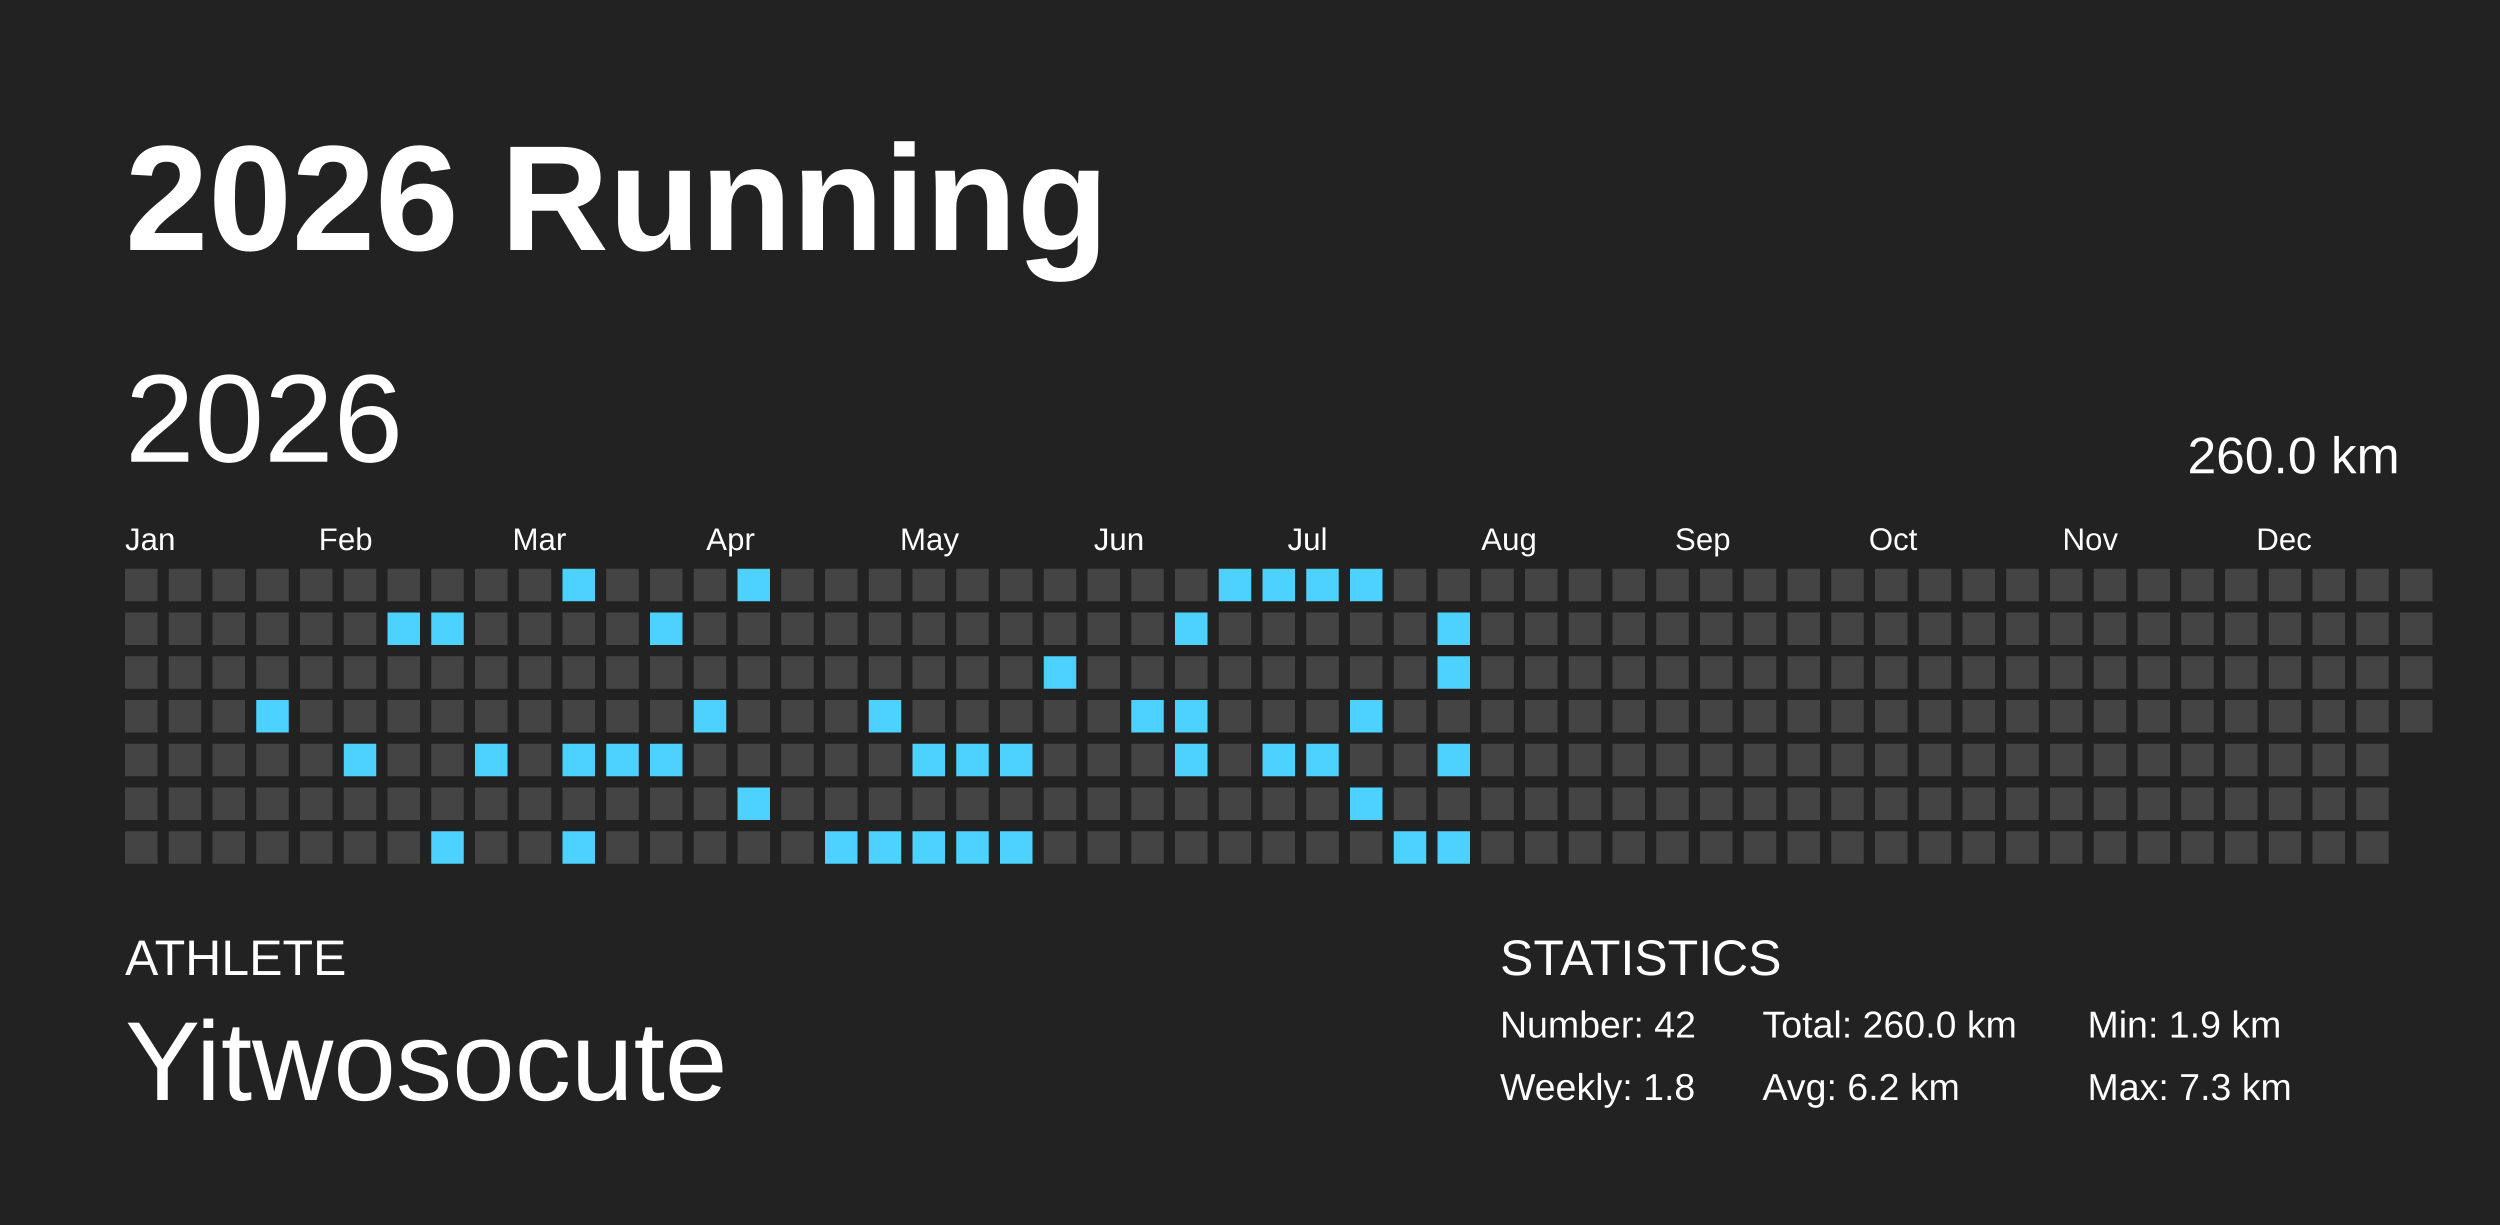
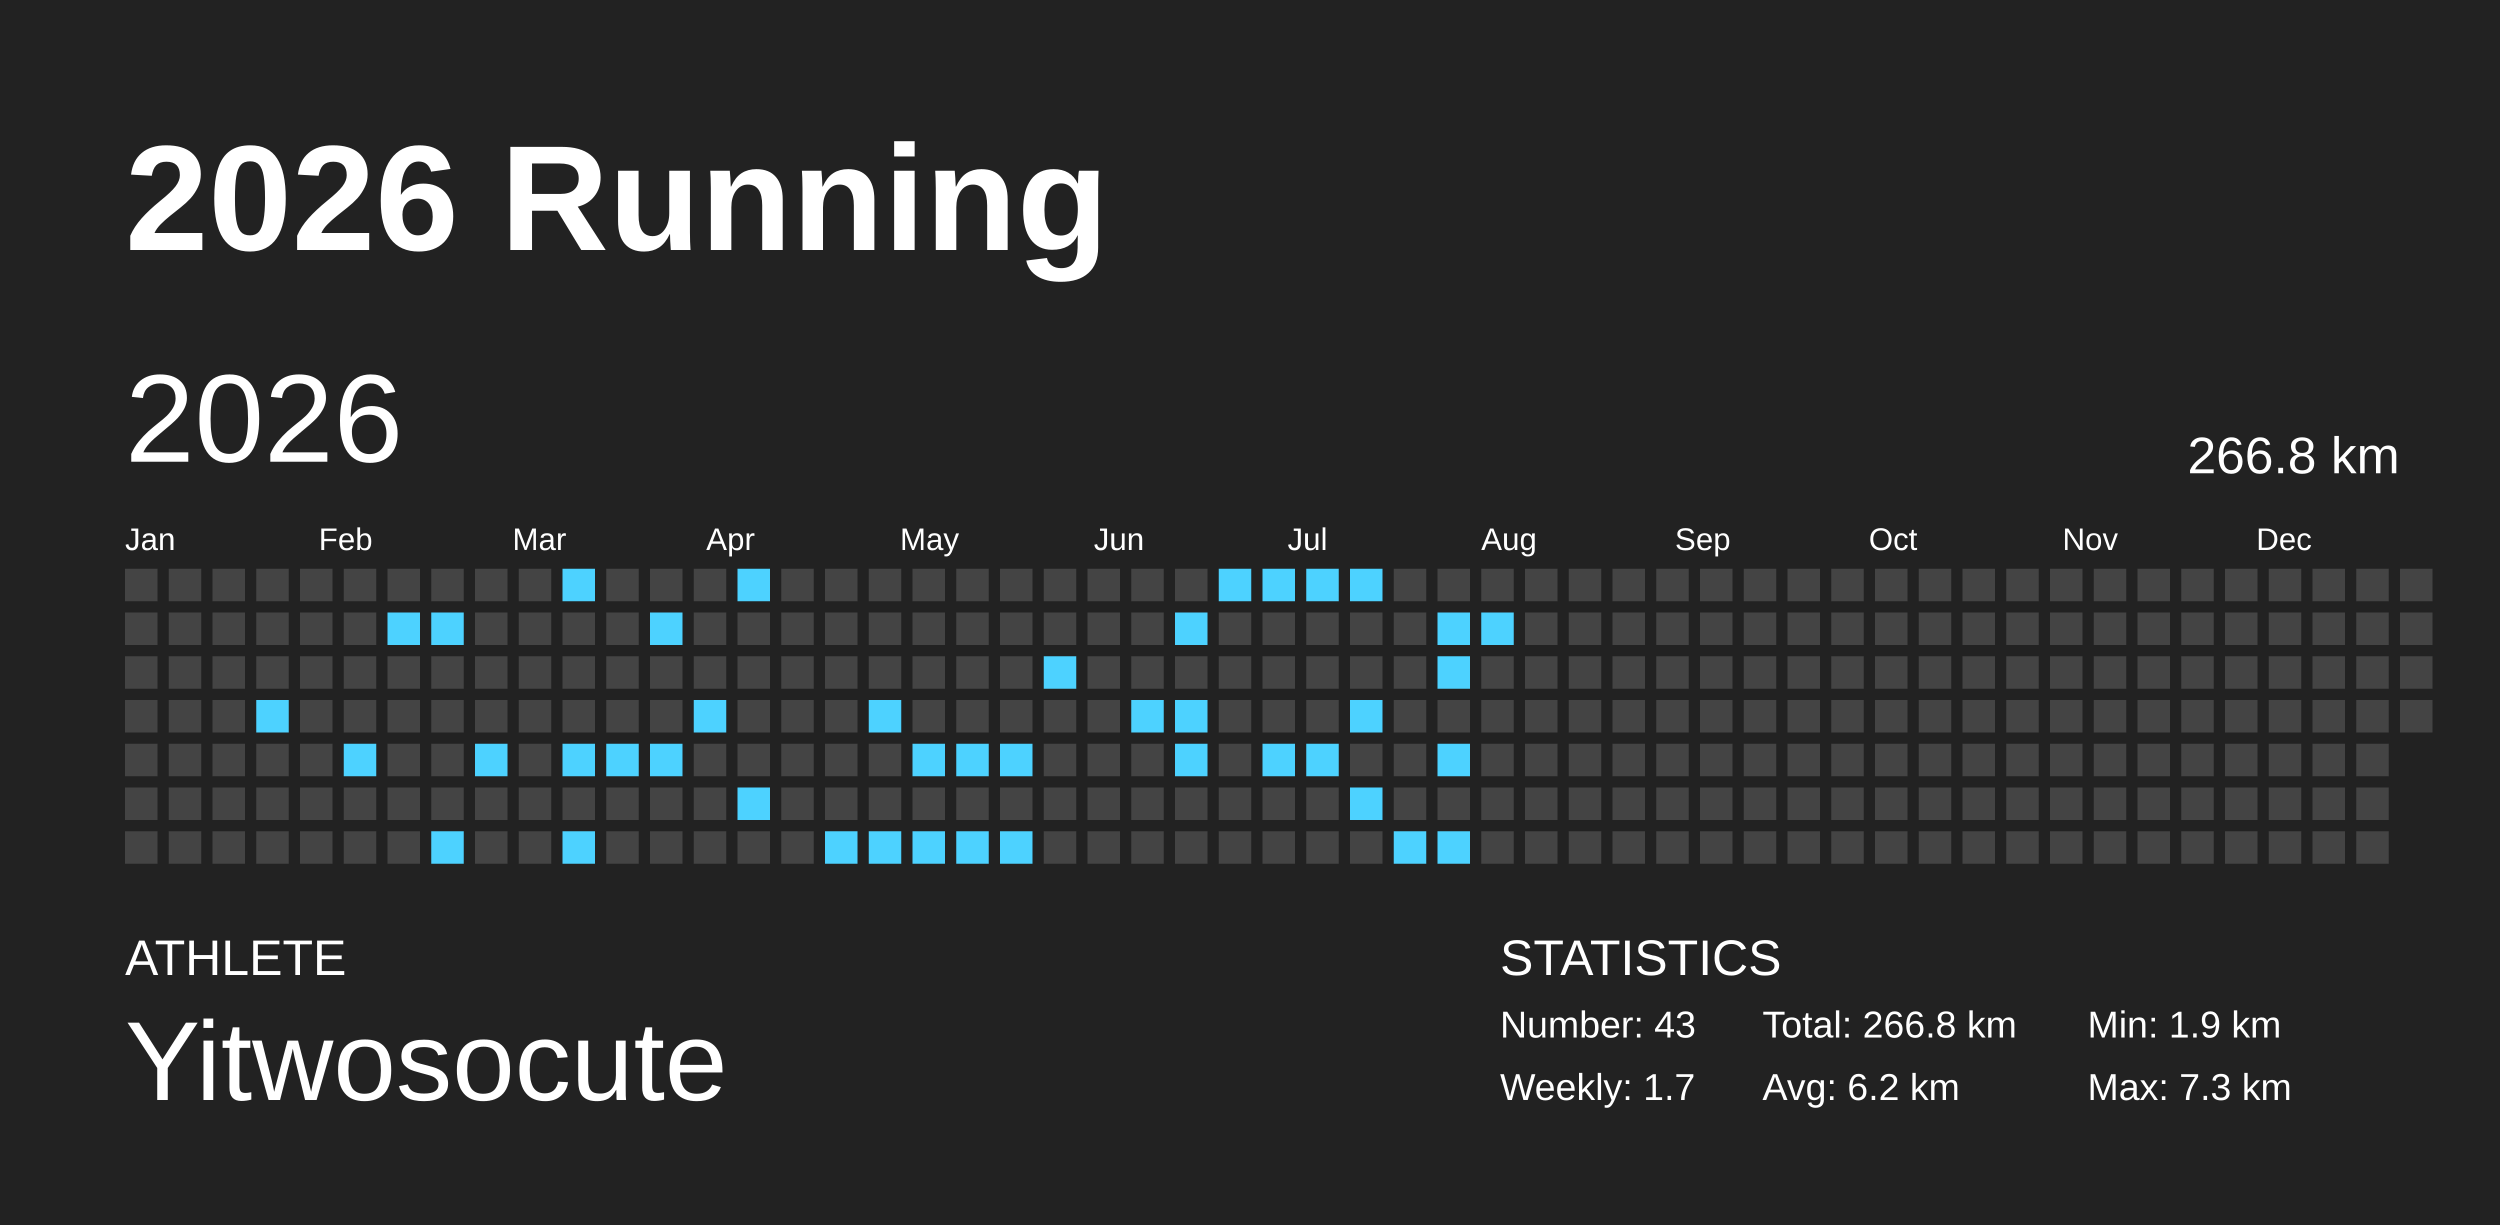
<svg xmlns="http://www.w3.org/2000/svg" baseProfile="full" height="98mm" version="1.1" viewBox="0,0,200,98" width="200mm">
  <defs />
  <rect fill="#222222" height="98" width="200" x="0" y="0" />
  <text fill="#FFFFFF" style="font-size:12px; font-family:Arial; font-weight:bold;" x="10" y="20">2026 Running</text>
  <text fill="#FFFFFF" style="font-size:4px; font-family:Arial" x="10" y="78">ATHLETE</text>
  <text fill="#FFFFFF" style="font-size:9px; font-family:Arial" x="10" y="88">Yitwosocute</text>
  <text fill="#FFFFFF" style="font-size:4px; font-family:Arial" x="120" y="78">STATISTICS</text>
-   <text fill="#FFFFFF" style="font-size:3px; font-family:Arial" x="120" y="83">Number: 42</text>
-   <text fill="#FFFFFF" style="font-size:3px; font-family:Arial" x="120" y="88">Weekly: 1.8</text>
-   <text fill="#FFFFFF" style="font-size:3px; font-family:Arial" x="141" y="83">Total: 260.0 km</text>
+   <text fill="#FFFFFF" style="font-size:3px; font-family:Arial" x="120" y="83">Number: 43</text>
+   <text fill="#FFFFFF" style="font-size:3px; font-family:Arial" x="120" y="88">Weekly: 1.7</text>
+   <text fill="#FFFFFF" style="font-size:3px; font-family:Arial" x="141" y="83">Total: 266.8 km</text>
  <text fill="#FFFFFF" style="font-size:3px; font-family:Arial" x="141" y="88">Avg: 6.2 km</text>
  <text fill="#FFFFFF" style="font-size:3px; font-family:Arial" x="167" y="83">Min: 1.9 km</text>
  <text fill="#FFFFFF" style="font-size:3px; font-family:Arial" x="167" y="88">Max: 7.3 km</text>
  <text dominant-baseline="hanging" fill="#FFFFFF" style="font-size:10.0px; font-family:Arial;" x="10" y="30">2026</text>
-   <text dominant-baseline="hanging" fill="#FFFFFF" style="font-size:4.125px; font-family:Arial;" x="175" y="35">260.0 km</text>
+   <text dominant-baseline="hanging" fill="#FFFFFF" style="font-size:4.125px; font-family:Arial;" x="175" y="35">266.8 km</text>
  <text fill="#FFFFFF" style="font-size:2.5px; font-family:Arial" x="10.0" y="44">Jan</text>
  <text fill="#FFFFFF" style="font-size:2.5px; font-family:Arial" x="25.5" y="44">Feb</text>
  <text fill="#FFFFFF" style="font-size:2.5px; font-family:Arial" x="41.0" y="44">Mar</text>
  <text fill="#FFFFFF" style="font-size:2.5px; font-family:Arial" x="56.5" y="44">Apr</text>
  <text fill="#FFFFFF" style="font-size:2.5px; font-family:Arial" x="72.0" y="44">May</text>
  <text fill="#FFFFFF" style="font-size:2.5px; font-family:Arial" x="87.5" y="44">Jun</text>
  <text fill="#FFFFFF" style="font-size:2.5px; font-family:Arial" x="103.0" y="44">Jul</text>
  <text fill="#FFFFFF" style="font-size:2.5px; font-family:Arial" x="118.5" y="44">Aug</text>
  <text fill="#FFFFFF" style="font-size:2.5px; font-family:Arial" x="134.0" y="44">Sep</text>
  <text fill="#FFFFFF" style="font-size:2.5px; font-family:Arial" x="149.5" y="44">Oct</text>
  <text fill="#FFFFFF" style="font-size:2.5px; font-family:Arial" x="165.0" y="44">Nov</text>
  <text fill="#FFFFFF" style="font-size:2.5px; font-family:Arial" x="180.5" y="44">Dec</text>
  <rect fill="#444444" height="2.6" width="2.6" x="10.0" y="45.5" />
  <rect fill="#444444" height="2.6" width="2.6" x="10.0" y="49.0" />
  <rect fill="#444444" height="2.6" width="2.6" x="10.0" y="52.5" />
  <rect fill="#444444" height="2.6" width="2.6" x="10.0" y="56.0" />
  <rect fill="#444444" height="2.6" width="2.6" x="10.0" y="59.5" />
  <rect fill="#444444" height="2.6" width="2.6" x="10.0" y="63.0" />
  <rect fill="#444444" height="2.6" width="2.6" x="10.0" y="66.5" />
  <rect fill="#444444" height="2.6" width="2.6" x="13.5" y="45.5" />
  <rect fill="#444444" height="2.6" width="2.6" x="13.5" y="49.0" />
  <rect fill="#444444" height="2.6" width="2.6" x="13.5" y="52.5" />
  <rect fill="#444444" height="2.6" width="2.6" x="13.5" y="56.0" />
  <rect fill="#444444" height="2.6" width="2.6" x="13.5" y="59.5" />
  <rect fill="#444444" height="2.6" width="2.6" x="13.5" y="63.0" />
  <rect fill="#444444" height="2.6" width="2.6" x="13.5" y="66.5" />
  <rect fill="#444444" height="2.6" width="2.6" x="17.0" y="45.5" />
  <rect fill="#444444" height="2.6" width="2.6" x="17.0" y="49.0" />
  <rect fill="#444444" height="2.6" width="2.6" x="17.0" y="52.5" />
  <rect fill="#444444" height="2.6" width="2.6" x="17.0" y="56.0" />
  <rect fill="#444444" height="2.6" width="2.6" x="17.0" y="59.5" />
  <rect fill="#444444" height="2.6" width="2.6" x="17.0" y="63.0" />
  <rect fill="#444444" height="2.6" width="2.6" x="17.0" y="66.5" />
  <rect fill="#444444" height="2.6" width="2.6" x="20.5" y="45.5" />
  <rect fill="#444444" height="2.6" width="2.6" x="20.5" y="49.0" />
  <rect fill="#444444" height="2.6" width="2.6" x="20.5" y="52.5" />
  <rect fill="#4dd2ff" height="2.6" width="2.6" x="20.5" y="56.0" />
  <rect fill="#444444" height="2.6" width="2.6" x="20.5" y="59.5" />
  <rect fill="#444444" height="2.6" width="2.6" x="20.5" y="63.0" />
  <rect fill="#444444" height="2.6" width="2.6" x="20.5" y="66.5" />
  <rect fill="#444444" height="2.6" width="2.6" x="24.0" y="45.5" />
  <rect fill="#444444" height="2.6" width="2.6" x="24.0" y="49.0" />
  <rect fill="#444444" height="2.6" width="2.6" x="24.0" y="52.5" />
  <rect fill="#444444" height="2.6" width="2.6" x="24.0" y="56.0" />
  <rect fill="#444444" height="2.6" width="2.6" x="24.0" y="59.5" />
  <rect fill="#444444" height="2.6" width="2.6" x="24.0" y="63.0" />
  <rect fill="#444444" height="2.6" width="2.6" x="24.0" y="66.5" />
  <rect fill="#444444" height="2.6" width="2.6" x="27.5" y="45.5" />
  <rect fill="#444444" height="2.6" width="2.6" x="27.5" y="49.0" />
  <rect fill="#444444" height="2.6" width="2.6" x="27.5" y="52.5" />
  <rect fill="#444444" height="2.6" width="2.6" x="27.5" y="56.0" />
  <rect fill="#4dd2ff" height="2.6" width="2.6" x="27.5" y="59.5" />
  <rect fill="#444444" height="2.6" width="2.6" x="27.5" y="63.0" />
  <rect fill="#444444" height="2.6" width="2.6" x="27.5" y="66.5" />
  <rect fill="#444444" height="2.6" width="2.6" x="31.0" y="45.5" />
  <rect fill="#4dd2ff" height="2.6" width="2.6" x="31.0" y="49.0" />
  <rect fill="#444444" height="2.6" width="2.6" x="31.0" y="52.5" />
  <rect fill="#444444" height="2.6" width="2.6" x="31.0" y="56.0" />
  <rect fill="#444444" height="2.6" width="2.6" x="31.0" y="59.5" />
  <rect fill="#444444" height="2.6" width="2.6" x="31.0" y="63.0" />
  <rect fill="#444444" height="2.6" width="2.6" x="31.0" y="66.5" />
  <rect fill="#444444" height="2.6" width="2.6" x="34.5" y="45.5" />
  <rect fill="#4dd2ff" height="2.6" width="2.6" x="34.5" y="49.0" />
  <rect fill="#444444" height="2.6" width="2.6" x="34.5" y="52.5" />
  <rect fill="#444444" height="2.6" width="2.6" x="34.5" y="56.0" />
  <rect fill="#444444" height="2.6" width="2.6" x="34.5" y="59.5" />
  <rect fill="#444444" height="2.6" width="2.6" x="34.5" y="63.0" />
  <rect fill="#4dd2ff" height="2.6" width="2.6" x="34.5" y="66.5" />
  <rect fill="#444444" height="2.6" width="2.6" x="38.0" y="45.5" />
  <rect fill="#444444" height="2.6" width="2.6" x="38.0" y="49.0" />
  <rect fill="#444444" height="2.6" width="2.6" x="38.0" y="52.5" />
  <rect fill="#444444" height="2.6" width="2.6" x="38.0" y="56.0" />
  <rect fill="#4dd2ff" height="2.6" width="2.6" x="38.0" y="59.5" />
  <rect fill="#444444" height="2.6" width="2.6" x="38.0" y="63.0" />
  <rect fill="#444444" height="2.6" width="2.6" x="38.0" y="66.5" />
  <rect fill="#444444" height="2.6" width="2.6" x="41.5" y="45.5" />
  <rect fill="#444444" height="2.6" width="2.6" x="41.5" y="49.0" />
  <rect fill="#444444" height="2.6" width="2.6" x="41.5" y="52.5" />
  <rect fill="#444444" height="2.6" width="2.6" x="41.5" y="56.0" />
  <rect fill="#444444" height="2.6" width="2.6" x="41.5" y="59.5" />
  <rect fill="#444444" height="2.6" width="2.6" x="41.5" y="63.0" />
  <rect fill="#444444" height="2.6" width="2.6" x="41.5" y="66.5" />
  <rect fill="#4dd2ff" height="2.6" width="2.6" x="45.0" y="45.5" />
  <rect fill="#444444" height="2.6" width="2.6" x="45.0" y="49.0" />
  <rect fill="#444444" height="2.6" width="2.6" x="45.0" y="52.5" />
  <rect fill="#444444" height="2.6" width="2.6" x="45.0" y="56.0" />
  <rect fill="#4dd2ff" height="2.6" width="2.6" x="45.0" y="59.5" />
  <rect fill="#444444" height="2.6" width="2.6" x="45.0" y="63.0" />
  <rect fill="#4dd2ff" height="2.6" width="2.6" x="45.0" y="66.5" />
  <rect fill="#444444" height="2.6" width="2.6" x="48.5" y="45.5" />
  <rect fill="#444444" height="2.6" width="2.6" x="48.5" y="49.0" />
  <rect fill="#444444" height="2.6" width="2.6" x="48.5" y="52.5" />
  <rect fill="#444444" height="2.6" width="2.6" x="48.5" y="56.0" />
  <rect fill="#4dd2ff" height="2.6" width="2.6" x="48.5" y="59.5" />
  <rect fill="#444444" height="2.6" width="2.6" x="48.5" y="63.0" />
  <rect fill="#444444" height="2.6" width="2.6" x="48.5" y="66.5" />
  <rect fill="#444444" height="2.6" width="2.6" x="52.0" y="45.5" />
  <rect fill="#4dd2ff" height="2.6" width="2.6" x="52.0" y="49.0" />
  <rect fill="#444444" height="2.6" width="2.6" x="52.0" y="52.5" />
  <rect fill="#444444" height="2.6" width="2.6" x="52.0" y="56.0" />
  <rect fill="#4dd2ff" height="2.6" width="2.6" x="52.0" y="59.5" />
  <rect fill="#444444" height="2.6" width="2.6" x="52.0" y="63.0" />
  <rect fill="#444444" height="2.6" width="2.6" x="52.0" y="66.5" />
  <rect fill="#444444" height="2.6" width="2.6" x="55.5" y="45.5" />
  <rect fill="#444444" height="2.6" width="2.6" x="55.5" y="49.0" />
  <rect fill="#444444" height="2.6" width="2.6" x="55.5" y="52.5" />
  <rect fill="#4dd2ff" height="2.6" width="2.6" x="55.5" y="56.0" />
  <rect fill="#444444" height="2.6" width="2.6" x="55.5" y="59.5" />
  <rect fill="#444444" height="2.6" width="2.6" x="55.5" y="63.0" />
  <rect fill="#444444" height="2.6" width="2.6" x="55.5" y="66.5" />
  <rect fill="#4dd2ff" height="2.6" width="2.6" x="59.0" y="45.5" />
  <rect fill="#444444" height="2.6" width="2.6" x="59.0" y="49.0" />
  <rect fill="#444444" height="2.6" width="2.6" x="59.0" y="52.5" />
  <rect fill="#444444" height="2.6" width="2.6" x="59.0" y="56.0" />
  <rect fill="#444444" height="2.6" width="2.6" x="59.0" y="59.5" />
  <rect fill="#4dd2ff" height="2.6" width="2.6" x="59.0" y="63.0" />
  <rect fill="#444444" height="2.6" width="2.6" x="59.0" y="66.5" />
  <rect fill="#444444" height="2.6" width="2.6" x="62.5" y="45.5" />
  <rect fill="#444444" height="2.6" width="2.6" x="62.5" y="49.0" />
  <rect fill="#444444" height="2.6" width="2.6" x="62.5" y="52.5" />
  <rect fill="#444444" height="2.6" width="2.6" x="62.5" y="56.0" />
  <rect fill="#444444" height="2.6" width="2.6" x="62.5" y="59.5" />
  <rect fill="#444444" height="2.6" width="2.6" x="62.5" y="63.0" />
  <rect fill="#444444" height="2.6" width="2.6" x="62.5" y="66.5" />
  <rect fill="#444444" height="2.6" width="2.6" x="66.0" y="45.5" />
  <rect fill="#444444" height="2.6" width="2.6" x="66.0" y="49.0" />
  <rect fill="#444444" height="2.6" width="2.6" x="66.0" y="52.5" />
  <rect fill="#444444" height="2.6" width="2.6" x="66.0" y="56.0" />
  <rect fill="#444444" height="2.6" width="2.6" x="66.0" y="59.5" />
  <rect fill="#444444" height="2.6" width="2.6" x="66.0" y="63.0" />
  <rect fill="#4dd2ff" height="2.6" width="2.6" x="66.0" y="66.5" />
  <rect fill="#444444" height="2.6" width="2.6" x="69.5" y="45.5" />
  <rect fill="#444444" height="2.6" width="2.6" x="69.5" y="49.0" />
  <rect fill="#444444" height="2.6" width="2.6" x="69.5" y="52.5" />
  <rect fill="#4dd2ff" height="2.6" width="2.6" x="69.5" y="56.0" />
  <rect fill="#444444" height="2.6" width="2.6" x="69.5" y="59.5" />
  <rect fill="#444444" height="2.6" width="2.6" x="69.5" y="63.0" />
  <rect fill="#4dd2ff" height="2.6" width="2.6" x="69.5" y="66.5" />
  <rect fill="#444444" height="2.6" width="2.6" x="73.0" y="45.5" />
  <rect fill="#444444" height="2.6" width="2.6" x="73.0" y="49.0" />
  <rect fill="#444444" height="2.6" width="2.6" x="73.0" y="52.5" />
  <rect fill="#444444" height="2.6" width="2.6" x="73.0" y="56.0" />
  <rect fill="#4dd2ff" height="2.6" width="2.6" x="73.0" y="59.5" />
  <rect fill="#444444" height="2.6" width="2.6" x="73.0" y="63.0" />
  <rect fill="#4dd2ff" height="2.6" width="2.6" x="73.0" y="66.5" />
  <rect fill="#444444" height="2.6" width="2.6" x="76.5" y="45.5" />
  <rect fill="#444444" height="2.6" width="2.6" x="76.5" y="49.0" />
  <rect fill="#444444" height="2.6" width="2.6" x="76.5" y="52.5" />
  <rect fill="#444444" height="2.6" width="2.6" x="76.5" y="56.0" />
  <rect fill="#4dd2ff" height="2.6" width="2.6" x="76.5" y="59.5" />
  <rect fill="#444444" height="2.6" width="2.6" x="76.5" y="63.0" />
  <rect fill="#4dd2ff" height="2.6" width="2.6" x="76.5" y="66.5" />
  <rect fill="#444444" height="2.6" width="2.6" x="80.0" y="45.5" />
  <rect fill="#444444" height="2.6" width="2.6" x="80.0" y="49.0" />
  <rect fill="#444444" height="2.6" width="2.6" x="80.0" y="52.5" />
  <rect fill="#444444" height="2.6" width="2.6" x="80.0" y="56.0" />
  <rect fill="#4dd2ff" height="2.6" width="2.6" x="80.0" y="59.5" />
  <rect fill="#444444" height="2.6" width="2.6" x="80.0" y="63.0" />
  <rect fill="#4dd2ff" height="2.6" width="2.6" x="80.0" y="66.5" />
  <rect fill="#444444" height="2.6" width="2.6" x="83.5" y="45.5" />
  <rect fill="#444444" height="2.6" width="2.6" x="83.5" y="49.0" />
  <rect fill="#4dd2ff" height="2.6" width="2.6" x="83.5" y="52.5" />
  <rect fill="#444444" height="2.6" width="2.6" x="83.5" y="56.0" />
  <rect fill="#444444" height="2.6" width="2.6" x="83.5" y="59.5" />
  <rect fill="#444444" height="2.6" width="2.6" x="83.5" y="63.0" />
  <rect fill="#444444" height="2.6" width="2.6" x="83.5" y="66.5" />
  <rect fill="#444444" height="2.6" width="2.6" x="87.0" y="45.5" />
  <rect fill="#444444" height="2.6" width="2.6" x="87.0" y="49.0" />
  <rect fill="#444444" height="2.6" width="2.6" x="87.0" y="52.5" />
  <rect fill="#444444" height="2.6" width="2.6" x="87.0" y="56.0" />
  <rect fill="#444444" height="2.6" width="2.6" x="87.0" y="59.5" />
  <rect fill="#444444" height="2.6" width="2.6" x="87.0" y="63.0" />
  <rect fill="#444444" height="2.6" width="2.6" x="87.0" y="66.5" />
  <rect fill="#444444" height="2.6" width="2.6" x="90.5" y="45.5" />
  <rect fill="#444444" height="2.6" width="2.6" x="90.5" y="49.0" />
  <rect fill="#444444" height="2.6" width="2.6" x="90.5" y="52.5" />
  <rect fill="#4dd2ff" height="2.6" width="2.6" x="90.5" y="56.0" />
  <rect fill="#444444" height="2.6" width="2.6" x="90.5" y="59.5" />
  <rect fill="#444444" height="2.6" width="2.6" x="90.5" y="63.0" />
  <rect fill="#444444" height="2.6" width="2.6" x="90.5" y="66.5" />
  <rect fill="#444444" height="2.6" width="2.6" x="94.0" y="45.5" />
  <rect fill="#4dd2ff" height="2.6" width="2.6" x="94.0" y="49.0" />
  <rect fill="#444444" height="2.6" width="2.6" x="94.0" y="52.5" />
  <rect fill="#4dd2ff" height="2.6" width="2.6" x="94.0" y="56.0" />
  <rect fill="#4dd2ff" height="2.6" width="2.6" x="94.0" y="59.5" />
  <rect fill="#444444" height="2.6" width="2.6" x="94.0" y="63.0" />
  <rect fill="#444444" height="2.6" width="2.6" x="94.0" y="66.5" />
  <rect fill="#4dd2ff" height="2.6" width="2.6" x="97.5" y="45.5" />
  <rect fill="#444444" height="2.6" width="2.6" x="97.5" y="49.0" />
  <rect fill="#444444" height="2.6" width="2.6" x="97.5" y="52.5" />
  <rect fill="#444444" height="2.6" width="2.6" x="97.5" y="56.0" />
  <rect fill="#444444" height="2.6" width="2.6" x="97.5" y="59.5" />
  <rect fill="#444444" height="2.6" width="2.6" x="97.5" y="63.0" />
  <rect fill="#444444" height="2.6" width="2.6" x="97.5" y="66.5" />
  <rect fill="#4dd2ff" height="2.6" width="2.6" x="101.0" y="45.5" />
  <rect fill="#444444" height="2.6" width="2.6" x="101.0" y="49.0" />
  <rect fill="#444444" height="2.6" width="2.6" x="101.0" y="52.5" />
  <rect fill="#444444" height="2.6" width="2.6" x="101.0" y="56.0" />
  <rect fill="#4dd2ff" height="2.6" width="2.6" x="101.0" y="59.5" />
  <rect fill="#444444" height="2.6" width="2.6" x="101.0" y="63.0" />
  <rect fill="#444444" height="2.6" width="2.6" x="101.0" y="66.5" />
  <rect fill="#4dd2ff" height="2.6" width="2.6" x="104.5" y="45.5" />
  <rect fill="#444444" height="2.6" width="2.6" x="104.5" y="49.0" />
  <rect fill="#444444" height="2.6" width="2.6" x="104.5" y="52.5" />
  <rect fill="#444444" height="2.6" width="2.6" x="104.5" y="56.0" />
  <rect fill="#4dd2ff" height="2.6" width="2.6" x="104.5" y="59.5" />
  <rect fill="#444444" height="2.6" width="2.6" x="104.5" y="63.0" />
  <rect fill="#444444" height="2.6" width="2.6" x="104.5" y="66.5" />
  <rect fill="#4dd2ff" height="2.6" width="2.6" x="108.0" y="45.5" />
  <rect fill="#444444" height="2.6" width="2.6" x="108.0" y="49.0" />
  <rect fill="#444444" height="2.6" width="2.6" x="108.0" y="52.5" />
  <rect fill="#4dd2ff" height="2.6" width="2.6" x="108.0" y="56.0" />
  <rect fill="#444444" height="2.6" width="2.6" x="108.0" y="59.5" />
  <rect fill="#4dd2ff" height="2.6" width="2.6" x="108.0" y="63.0" />
  <rect fill="#444444" height="2.6" width="2.6" x="108.0" y="66.5" />
  <rect fill="#444444" height="2.6" width="2.6" x="111.5" y="45.5" />
  <rect fill="#444444" height="2.6" width="2.6" x="111.5" y="49.0" />
  <rect fill="#444444" height="2.6" width="2.6" x="111.5" y="52.5" />
  <rect fill="#444444" height="2.6" width="2.6" x="111.5" y="56.0" />
  <rect fill="#444444" height="2.6" width="2.6" x="111.5" y="59.5" />
  <rect fill="#444444" height="2.6" width="2.6" x="111.5" y="63.0" />
  <rect fill="#4dd2ff" height="2.6" width="2.6" x="111.5" y="66.5" />
  <rect fill="#444444" height="2.6" width="2.6" x="115.0" y="45.5" />
  <rect fill="#4dd2ff" height="2.6" width="2.6" x="115.0" y="49.0" />
  <rect fill="#4dd2ff" height="2.6" width="2.6" x="115.0" y="52.5" />
  <rect fill="#444444" height="2.6" width="2.6" x="115.0" y="56.0" />
  <rect fill="#4dd2ff" height="2.6" width="2.6" x="115.0" y="59.5" />
  <rect fill="#444444" height="2.6" width="2.6" x="115.0" y="63.0" />
  <rect fill="#4dd2ff" height="2.6" width="2.6" x="115.0" y="66.5" />
  <rect fill="#444444" height="2.6" width="2.6" x="118.5" y="45.5" />
-   <rect fill="#444444" height="2.6" width="2.6" x="118.5" y="49.0" />
+   <rect fill="#4dd2ff" height="2.6" width="2.6" x="118.5" y="49.0" />
  <rect fill="#444444" height="2.6" width="2.6" x="118.5" y="52.5" />
  <rect fill="#444444" height="2.6" width="2.6" x="118.5" y="56.0" />
  <rect fill="#444444" height="2.6" width="2.6" x="118.5" y="59.5" />
  <rect fill="#444444" height="2.6" width="2.6" x="118.5" y="63.0" />
  <rect fill="#444444" height="2.6" width="2.6" x="118.5" y="66.5" />
  <rect fill="#444444" height="2.6" width="2.6" x="122.0" y="45.5" />
  <rect fill="#444444" height="2.6" width="2.6" x="122.0" y="49.0" />
  <rect fill="#444444" height="2.6" width="2.6" x="122.0" y="52.5" />
  <rect fill="#444444" height="2.6" width="2.6" x="122.0" y="56.0" />
  <rect fill="#444444" height="2.6" width="2.6" x="122.0" y="59.5" />
  <rect fill="#444444" height="2.6" width="2.6" x="122.0" y="63.0" />
  <rect fill="#444444" height="2.6" width="2.6" x="122.0" y="66.5" />
  <rect fill="#444444" height="2.6" width="2.6" x="125.5" y="45.5" />
  <rect fill="#444444" height="2.6" width="2.6" x="125.5" y="49.0" />
  <rect fill="#444444" height="2.6" width="2.6" x="125.5" y="52.5" />
  <rect fill="#444444" height="2.6" width="2.6" x="125.5" y="56.0" />
  <rect fill="#444444" height="2.6" width="2.6" x="125.5" y="59.5" />
  <rect fill="#444444" height="2.6" width="2.6" x="125.5" y="63.0" />
  <rect fill="#444444" height="2.6" width="2.6" x="125.5" y="66.5" />
  <rect fill="#444444" height="2.6" width="2.6" x="129.0" y="45.5" />
  <rect fill="#444444" height="2.6" width="2.6" x="129.0" y="49.0" />
  <rect fill="#444444" height="2.6" width="2.6" x="129.0" y="52.5" />
  <rect fill="#444444" height="2.6" width="2.6" x="129.0" y="56.0" />
  <rect fill="#444444" height="2.6" width="2.6" x="129.0" y="59.5" />
  <rect fill="#444444" height="2.6" width="2.6" x="129.0" y="63.0" />
  <rect fill="#444444" height="2.6" width="2.6" x="129.0" y="66.5" />
  <rect fill="#444444" height="2.6" width="2.6" x="132.5" y="45.5" />
  <rect fill="#444444" height="2.6" width="2.6" x="132.5" y="49.0" />
  <rect fill="#444444" height="2.6" width="2.6" x="132.5" y="52.5" />
  <rect fill="#444444" height="2.6" width="2.6" x="132.5" y="56.0" />
  <rect fill="#444444" height="2.6" width="2.6" x="132.5" y="59.5" />
  <rect fill="#444444" height="2.6" width="2.6" x="132.5" y="63.0" />
  <rect fill="#444444" height="2.6" width="2.6" x="132.5" y="66.5" />
  <rect fill="#444444" height="2.6" width="2.6" x="136.0" y="45.5" />
  <rect fill="#444444" height="2.6" width="2.6" x="136.0" y="49.0" />
  <rect fill="#444444" height="2.6" width="2.6" x="136.0" y="52.5" />
  <rect fill="#444444" height="2.6" width="2.6" x="136.0" y="56.0" />
  <rect fill="#444444" height="2.6" width="2.6" x="136.0" y="59.5" />
  <rect fill="#444444" height="2.6" width="2.6" x="136.0" y="63.0" />
  <rect fill="#444444" height="2.6" width="2.6" x="136.0" y="66.5" />
  <rect fill="#444444" height="2.6" width="2.6" x="139.5" y="45.5" />
  <rect fill="#444444" height="2.6" width="2.6" x="139.5" y="49.0" />
  <rect fill="#444444" height="2.6" width="2.6" x="139.5" y="52.5" />
  <rect fill="#444444" height="2.6" width="2.6" x="139.5" y="56.0" />
  <rect fill="#444444" height="2.6" width="2.6" x="139.5" y="59.5" />
  <rect fill="#444444" height="2.6" width="2.6" x="139.5" y="63.0" />
  <rect fill="#444444" height="2.6" width="2.6" x="139.5" y="66.5" />
  <rect fill="#444444" height="2.6" width="2.6" x="143.0" y="45.5" />
  <rect fill="#444444" height="2.6" width="2.6" x="143.0" y="49.0" />
  <rect fill="#444444" height="2.6" width="2.6" x="143.0" y="52.5" />
  <rect fill="#444444" height="2.6" width="2.6" x="143.0" y="56.0" />
  <rect fill="#444444" height="2.6" width="2.6" x="143.0" y="59.5" />
  <rect fill="#444444" height="2.6" width="2.6" x="143.0" y="63.0" />
  <rect fill="#444444" height="2.6" width="2.6" x="143.0" y="66.5" />
  <rect fill="#444444" height="2.6" width="2.6" x="146.5" y="45.5" />
  <rect fill="#444444" height="2.6" width="2.6" x="146.5" y="49.0" />
  <rect fill="#444444" height="2.6" width="2.6" x="146.5" y="52.5" />
  <rect fill="#444444" height="2.6" width="2.6" x="146.5" y="56.0" />
  <rect fill="#444444" height="2.6" width="2.6" x="146.5" y="59.5" />
  <rect fill="#444444" height="2.6" width="2.6" x="146.5" y="63.0" />
  <rect fill="#444444" height="2.6" width="2.6" x="146.5" y="66.5" />
  <rect fill="#444444" height="2.6" width="2.6" x="150.0" y="45.5" />
  <rect fill="#444444" height="2.6" width="2.6" x="150.0" y="49.0" />
  <rect fill="#444444" height="2.6" width="2.6" x="150.0" y="52.5" />
  <rect fill="#444444" height="2.6" width="2.6" x="150.0" y="56.0" />
  <rect fill="#444444" height="2.6" width="2.6" x="150.0" y="59.5" />
  <rect fill="#444444" height="2.6" width="2.6" x="150.0" y="63.0" />
  <rect fill="#444444" height="2.6" width="2.6" x="150.0" y="66.5" />
  <rect fill="#444444" height="2.6" width="2.6" x="153.5" y="45.5" />
  <rect fill="#444444" height="2.6" width="2.6" x="153.5" y="49.0" />
  <rect fill="#444444" height="2.6" width="2.6" x="153.5" y="52.5" />
  <rect fill="#444444" height="2.6" width="2.6" x="153.5" y="56.0" />
  <rect fill="#444444" height="2.6" width="2.6" x="153.5" y="59.5" />
  <rect fill="#444444" height="2.6" width="2.6" x="153.5" y="63.0" />
  <rect fill="#444444" height="2.6" width="2.6" x="153.5" y="66.5" />
  <rect fill="#444444" height="2.6" width="2.6" x="157.0" y="45.5" />
  <rect fill="#444444" height="2.6" width="2.6" x="157.0" y="49.0" />
  <rect fill="#444444" height="2.6" width="2.6" x="157.0" y="52.5" />
  <rect fill="#444444" height="2.6" width="2.6" x="157.0" y="56.0" />
  <rect fill="#444444" height="2.6" width="2.6" x="157.0" y="59.5" />
  <rect fill="#444444" height="2.6" width="2.6" x="157.0" y="63.0" />
  <rect fill="#444444" height="2.6" width="2.6" x="157.0" y="66.5" />
  <rect fill="#444444" height="2.6" width="2.6" x="160.5" y="45.5" />
  <rect fill="#444444" height="2.6" width="2.6" x="160.5" y="49.0" />
  <rect fill="#444444" height="2.6" width="2.6" x="160.5" y="52.5" />
  <rect fill="#444444" height="2.6" width="2.6" x="160.5" y="56.0" />
  <rect fill="#444444" height="2.6" width="2.6" x="160.5" y="59.5" />
  <rect fill="#444444" height="2.6" width="2.6" x="160.5" y="63.0" />
  <rect fill="#444444" height="2.6" width="2.6" x="160.5" y="66.5" />
  <rect fill="#444444" height="2.6" width="2.6" x="164.0" y="45.5" />
  <rect fill="#444444" height="2.6" width="2.6" x="164.0" y="49.0" />
  <rect fill="#444444" height="2.6" width="2.6" x="164.0" y="52.5" />
  <rect fill="#444444" height="2.6" width="2.6" x="164.0" y="56.0" />
  <rect fill="#444444" height="2.6" width="2.6" x="164.0" y="59.5" />
  <rect fill="#444444" height="2.6" width="2.6" x="164.0" y="63.0" />
  <rect fill="#444444" height="2.6" width="2.6" x="164.0" y="66.5" />
  <rect fill="#444444" height="2.6" width="2.6" x="167.5" y="45.5" />
  <rect fill="#444444" height="2.6" width="2.6" x="167.5" y="49.0" />
  <rect fill="#444444" height="2.6" width="2.6" x="167.5" y="52.5" />
  <rect fill="#444444" height="2.6" width="2.6" x="167.5" y="56.0" />
  <rect fill="#444444" height="2.6" width="2.6" x="167.5" y="59.5" />
  <rect fill="#444444" height="2.6" width="2.6" x="167.5" y="63.0" />
  <rect fill="#444444" height="2.6" width="2.6" x="167.5" y="66.5" />
  <rect fill="#444444" height="2.6" width="2.6" x="171.0" y="45.5" />
  <rect fill="#444444" height="2.6" width="2.6" x="171.0" y="49.0" />
  <rect fill="#444444" height="2.6" width="2.6" x="171.0" y="52.5" />
  <rect fill="#444444" height="2.6" width="2.6" x="171.0" y="56.0" />
  <rect fill="#444444" height="2.6" width="2.6" x="171.0" y="59.5" />
  <rect fill="#444444" height="2.6" width="2.6" x="171.0" y="63.0" />
  <rect fill="#444444" height="2.6" width="2.6" x="171.0" y="66.5" />
  <rect fill="#444444" height="2.6" width="2.6" x="174.5" y="45.5" />
  <rect fill="#444444" height="2.6" width="2.6" x="174.5" y="49.0" />
  <rect fill="#444444" height="2.6" width="2.6" x="174.5" y="52.5" />
  <rect fill="#444444" height="2.6" width="2.6" x="174.5" y="56.0" />
  <rect fill="#444444" height="2.6" width="2.6" x="174.5" y="59.5" />
  <rect fill="#444444" height="2.6" width="2.6" x="174.5" y="63.0" />
  <rect fill="#444444" height="2.6" width="2.6" x="174.5" y="66.5" />
  <rect fill="#444444" height="2.6" width="2.6" x="178.0" y="45.5" />
  <rect fill="#444444" height="2.6" width="2.6" x="178.0" y="49.0" />
  <rect fill="#444444" height="2.6" width="2.6" x="178.0" y="52.5" />
  <rect fill="#444444" height="2.6" width="2.6" x="178.0" y="56.0" />
  <rect fill="#444444" height="2.6" width="2.6" x="178.0" y="59.5" />
  <rect fill="#444444" height="2.6" width="2.6" x="178.0" y="63.0" />
  <rect fill="#444444" height="2.6" width="2.6" x="178.0" y="66.5" />
  <rect fill="#444444" height="2.6" width="2.6" x="181.5" y="45.5" />
  <rect fill="#444444" height="2.6" width="2.6" x="181.5" y="49.0" />
  <rect fill="#444444" height="2.6" width="2.6" x="181.5" y="52.5" />
  <rect fill="#444444" height="2.6" width="2.6" x="181.5" y="56.0" />
  <rect fill="#444444" height="2.6" width="2.6" x="181.5" y="59.5" />
  <rect fill="#444444" height="2.6" width="2.6" x="181.5" y="63.0" />
  <rect fill="#444444" height="2.6" width="2.6" x="181.5" y="66.5" />
  <rect fill="#444444" height="2.6" width="2.6" x="185.0" y="45.5" />
  <rect fill="#444444" height="2.6" width="2.6" x="185.0" y="49.0" />
  <rect fill="#444444" height="2.6" width="2.6" x="185.0" y="52.5" />
  <rect fill="#444444" height="2.6" width="2.6" x="185.0" y="56.0" />
  <rect fill="#444444" height="2.6" width="2.6" x="185.0" y="59.5" />
  <rect fill="#444444" height="2.6" width="2.6" x="185.0" y="63.0" />
  <rect fill="#444444" height="2.6" width="2.6" x="185.0" y="66.5" />
  <rect fill="#444444" height="2.6" width="2.6" x="188.5" y="45.5" />
  <rect fill="#444444" height="2.6" width="2.6" x="188.5" y="49.0" />
  <rect fill="#444444" height="2.6" width="2.6" x="188.5" y="52.5" />
  <rect fill="#444444" height="2.6" width="2.6" x="188.5" y="56.0" />
  <rect fill="#444444" height="2.6" width="2.6" x="188.5" y="59.5" />
  <rect fill="#444444" height="2.6" width="2.6" x="188.5" y="63.0" />
  <rect fill="#444444" height="2.6" width="2.6" x="188.5" y="66.5" />
  <rect fill="#444444" height="2.6" width="2.6" x="192.0" y="45.5" />
  <rect fill="#444444" height="2.6" width="2.6" x="192.0" y="49.0" />
  <rect fill="#444444" height="2.6" width="2.6" x="192.0" y="52.5" />
  <rect fill="#444444" height="2.6" width="2.6" x="192.0" y="56.0" />
</svg>
